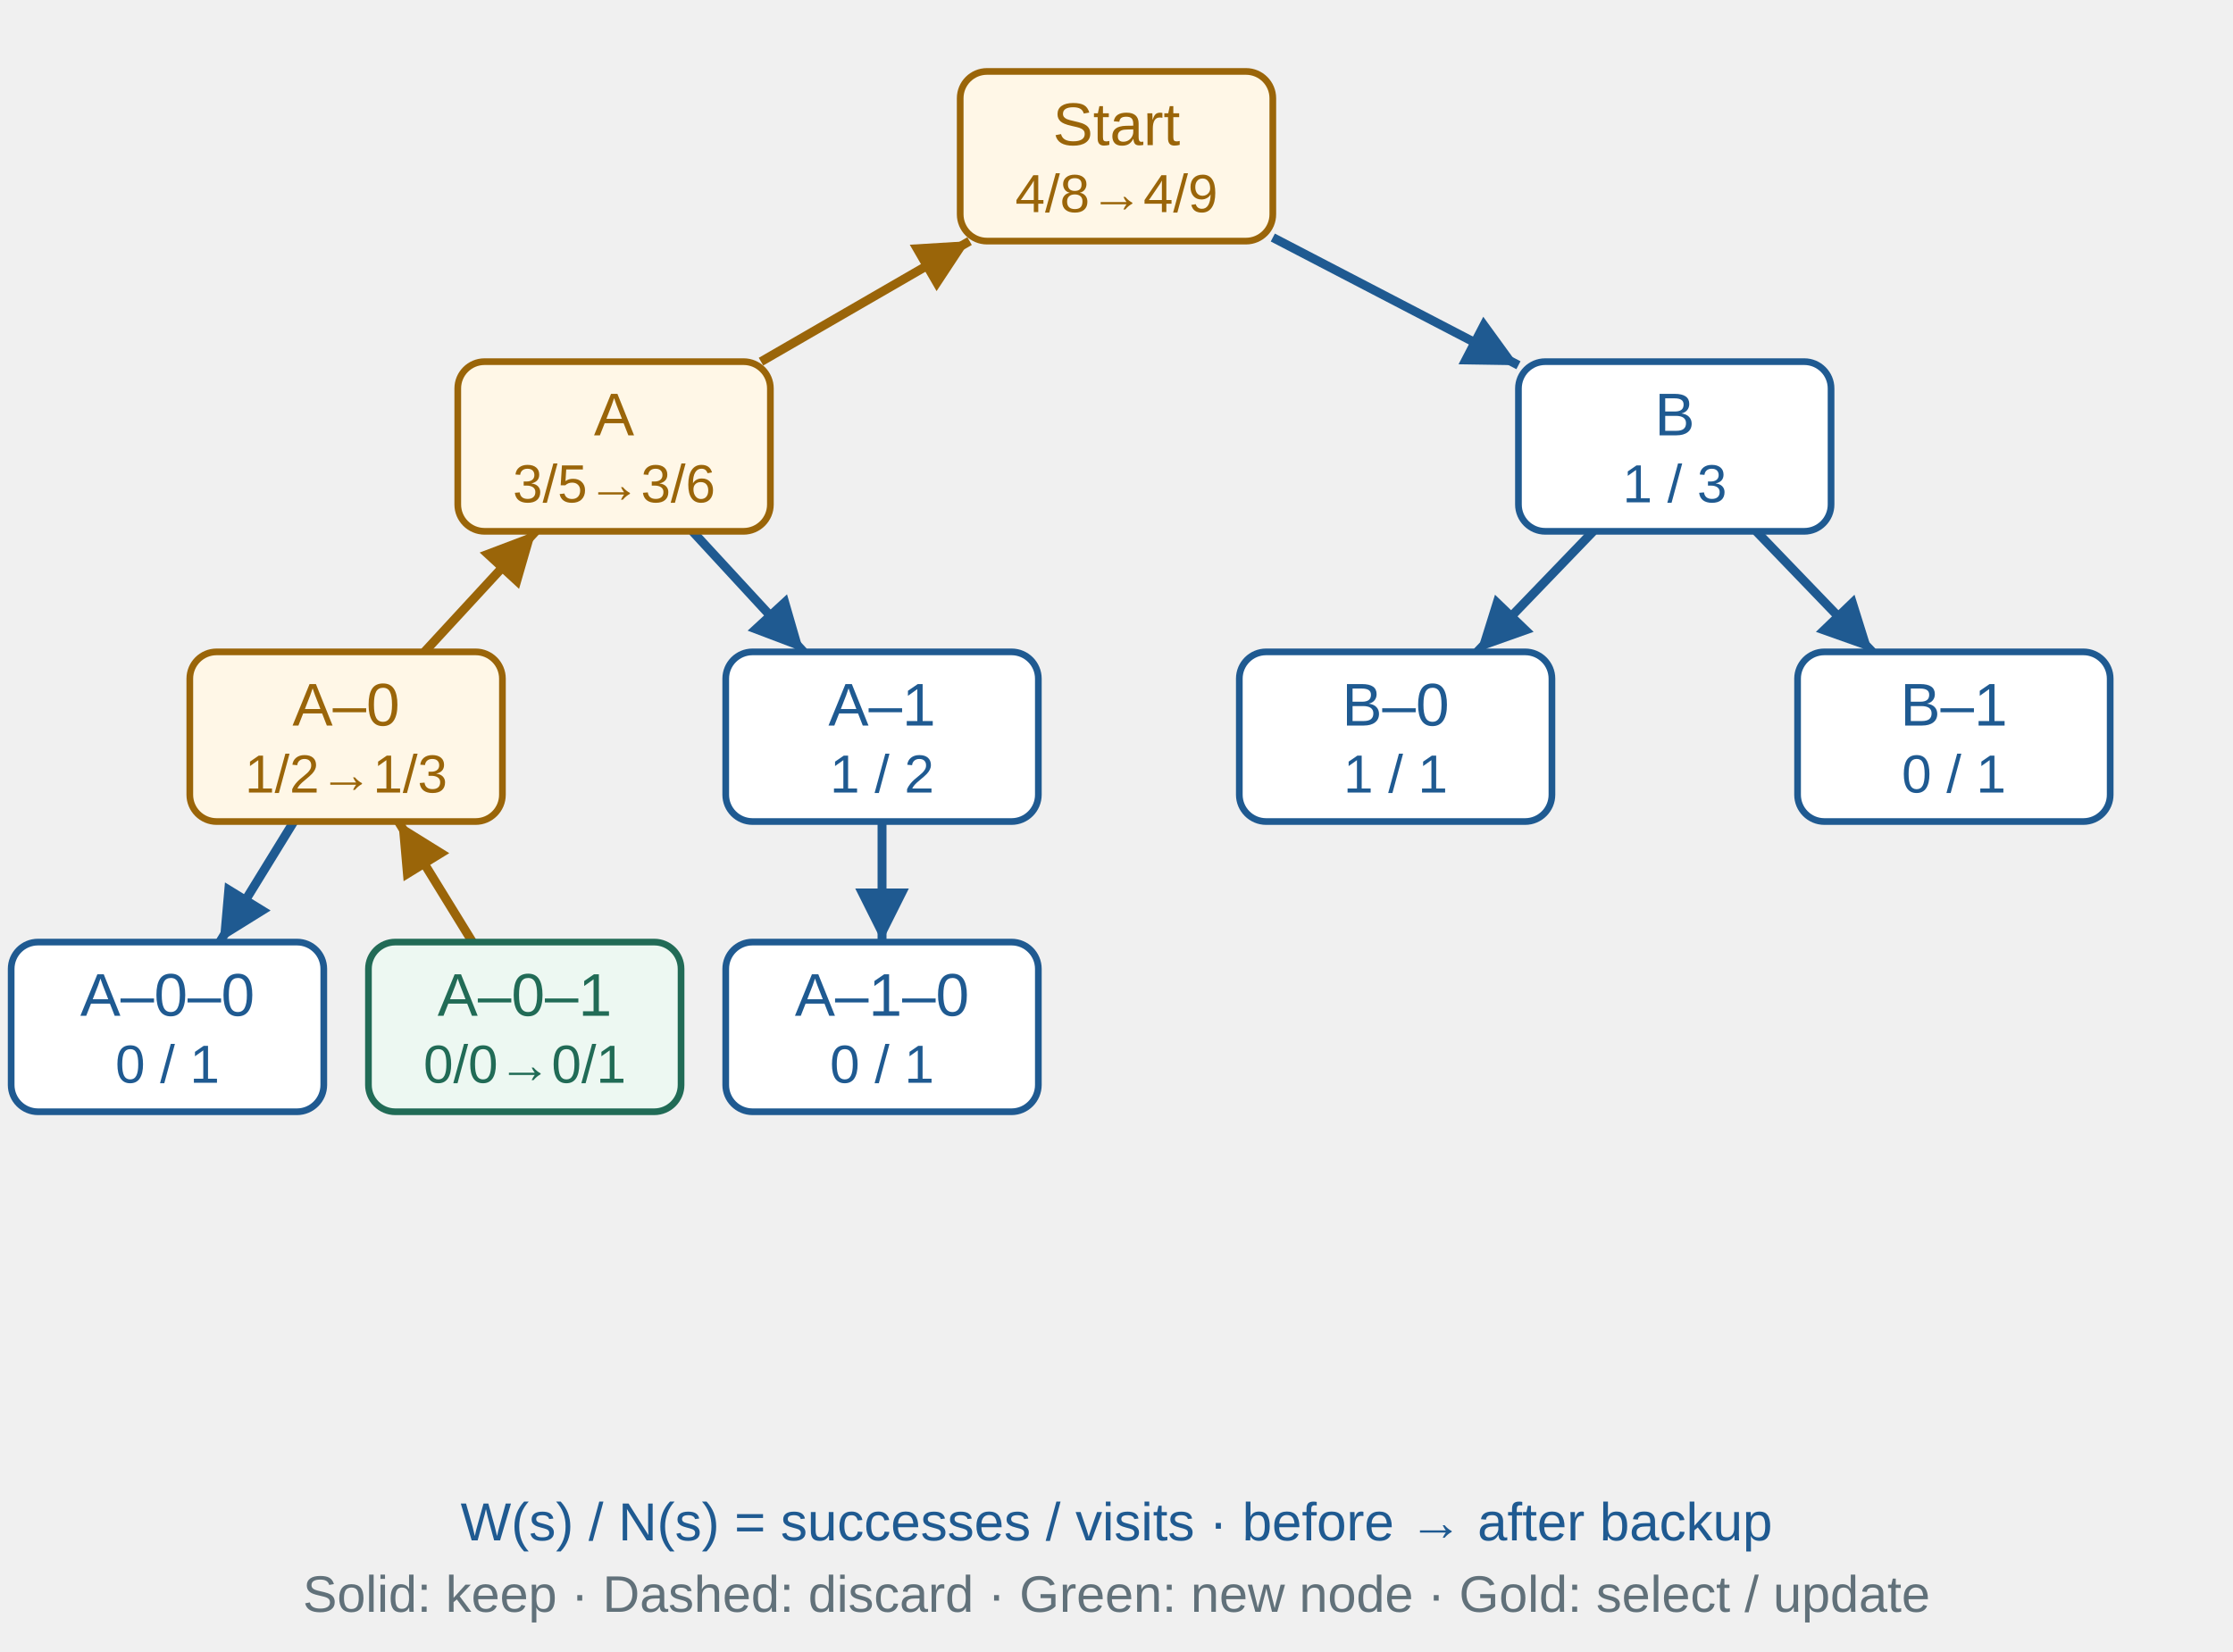
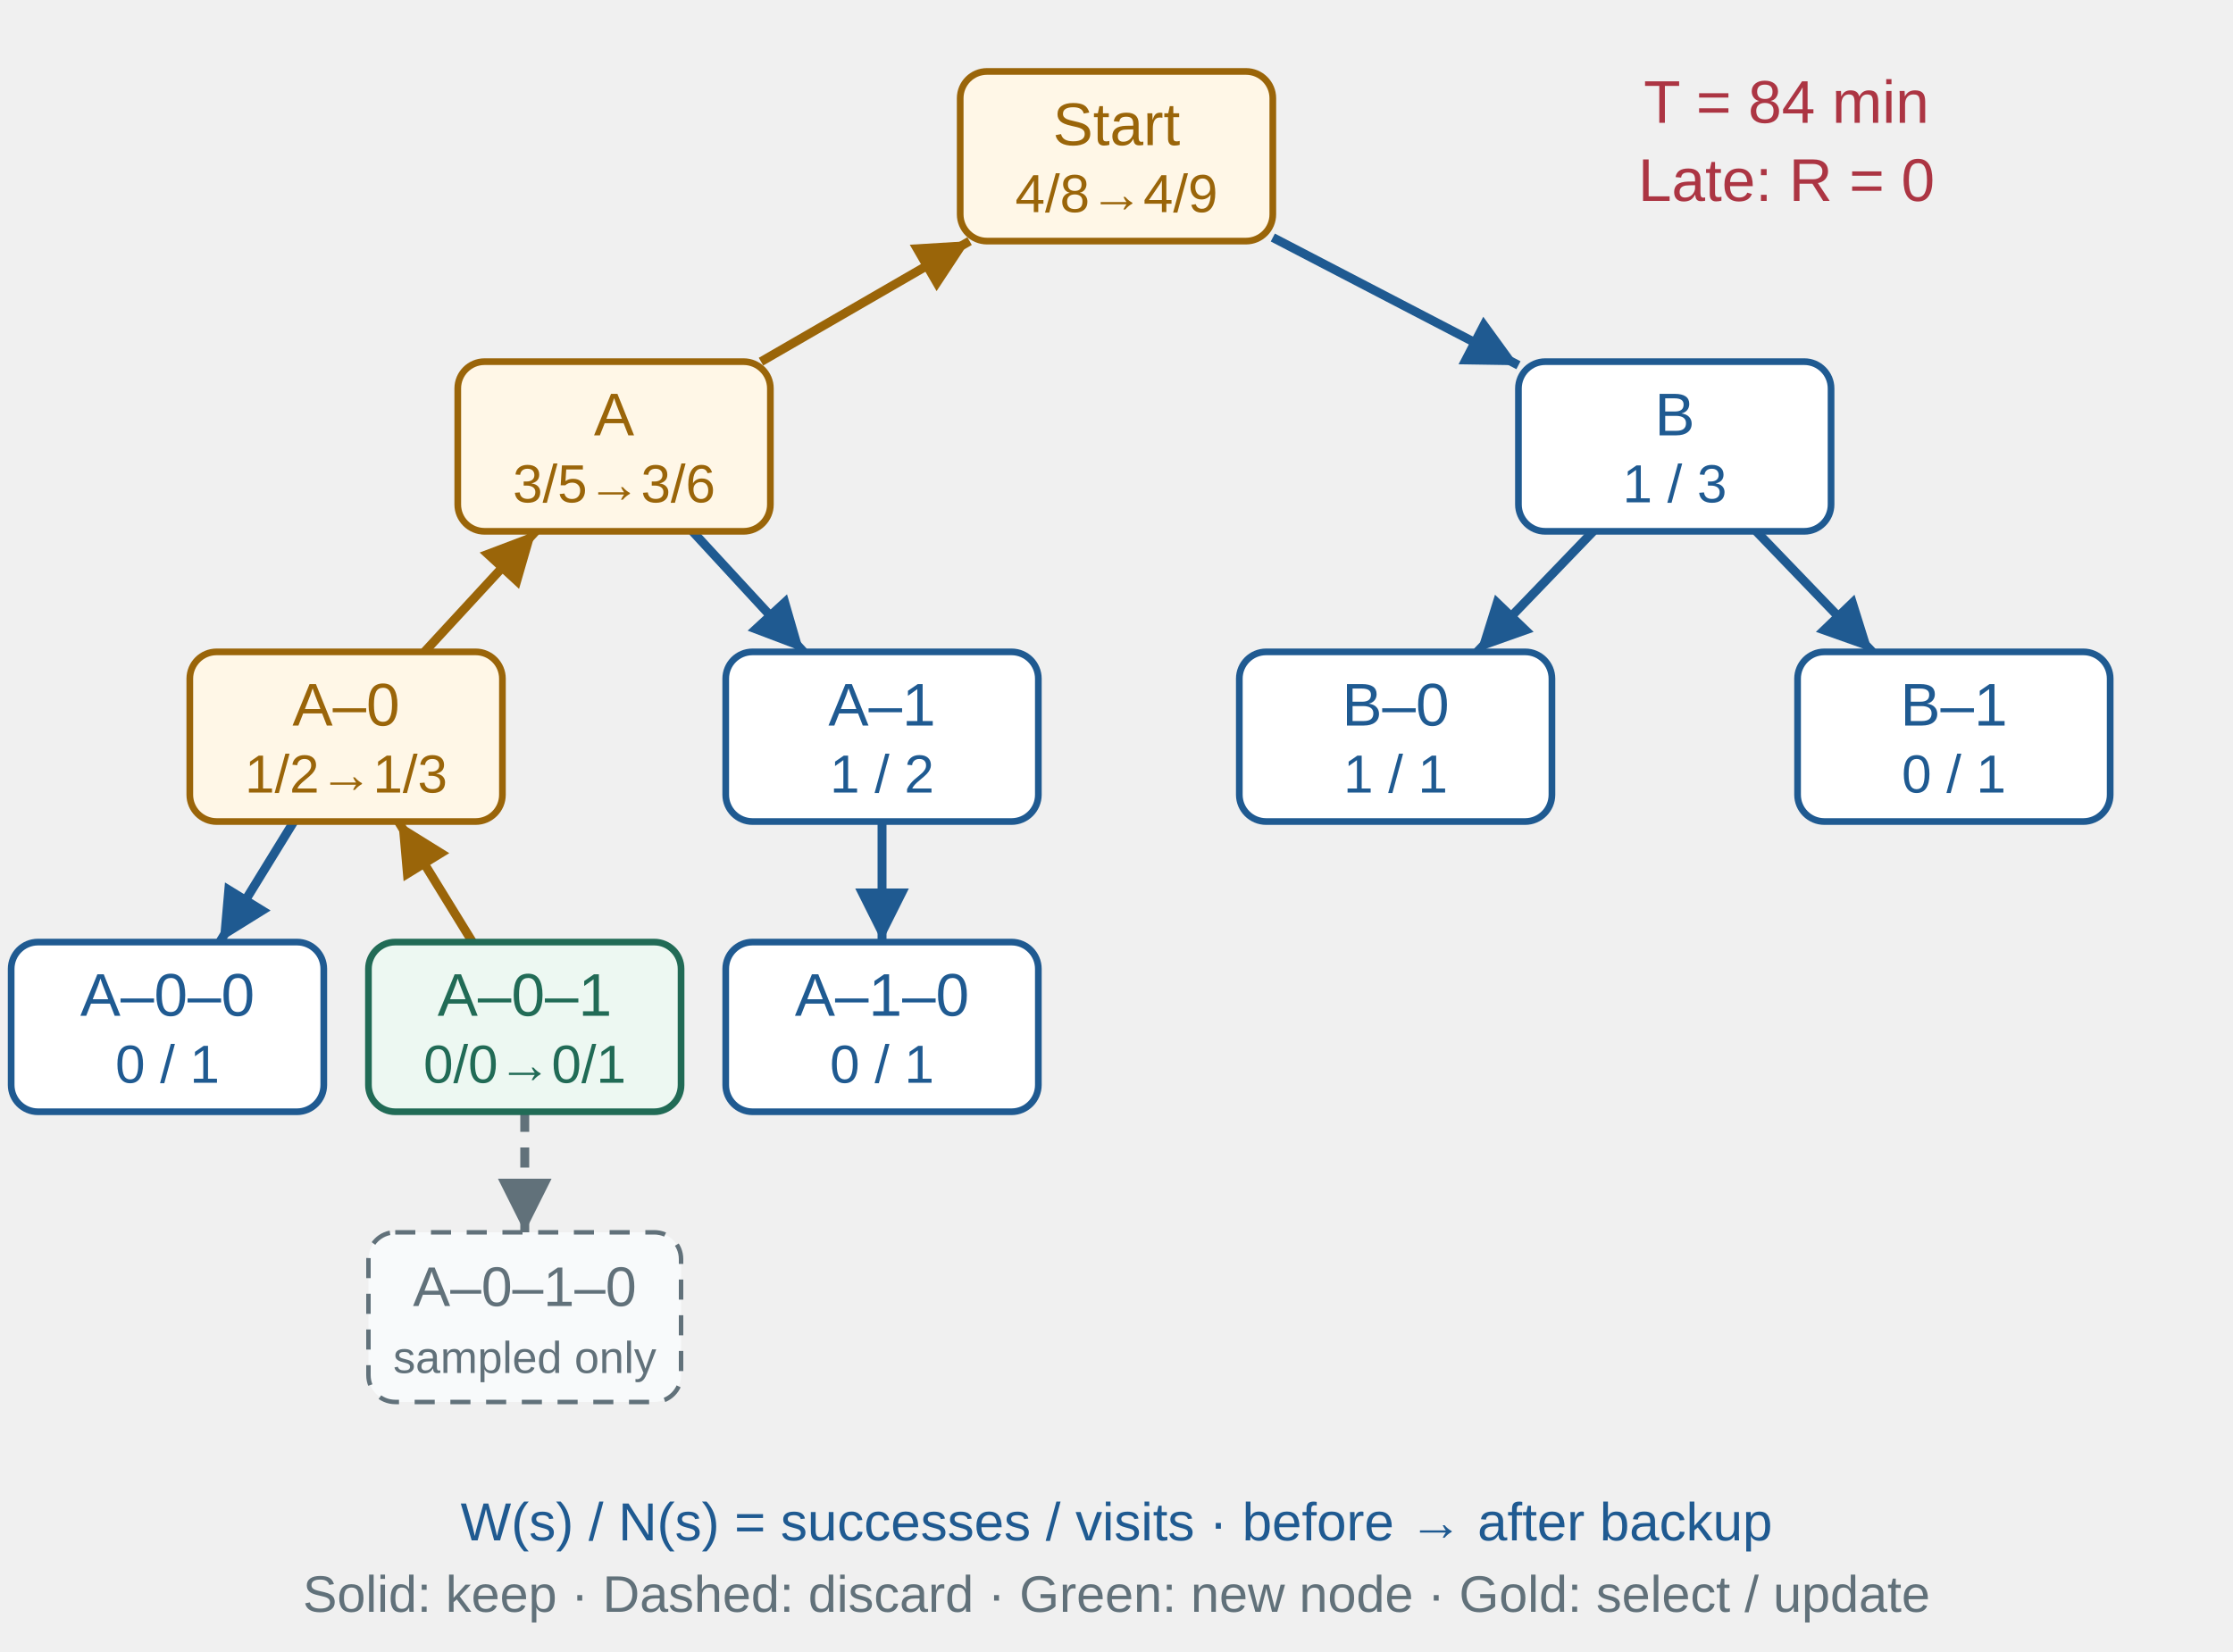
<svg xmlns="http://www.w3.org/2000/svg" viewBox="0 0 1000 740" role="img" aria-labelledby="title desc">
  <defs>
    <marker id="blue" viewBox="0 0 10 10" refX="10" refY="5" markerWidth="6" markerHeight="6" orient="auto-start-reverse">
      <path d="M0 0 L10 5 L0 10 Z" fill="#1f5a91" />
    </marker>
    <marker id="gold" viewBox="0 0 10 10" refX="10" refY="5" markerWidth="6" markerHeight="6" orient="auto-start-reverse">
      <path d="M0 0 L10 5 L0 10 Z" fill="#9a6509" />
    </marker>
    <marker id="green" viewBox="0 0 10 10" refX="10" refY="5" markerWidth="6" markerHeight="6" orient="auto-start-reverse">
      <path d="M0 0 L10 5 L0 10 Z" fill="#216b56" />
    </marker>
    <marker id="red" viewBox="0 0 10 10" refX="10" refY="5" markerWidth="6" markerHeight="6" orient="auto-start-reverse">
      <path d="M0 0 L10 5 L0 10 Z" fill="#ac3543" />
    </marker>
    <marker id="gray" viewBox="0 0 10 10" refX="10" refY="5" markerWidth="6" markerHeight="6" orient="auto-start-reverse">
      <path d="M0 0 L10 5 L0 10 Z" fill="#61717a" />
    </marker>
  </defs>
  <g font-family="Arial, sans-serif" text-anchor="middle">
    <path d="M340.8 162.0 L434.2 108.0" fill="none" stroke="#9a6509" stroke-width="4" marker-end="url(#gold)" />
    <path d="M570.0 106.4 L680.0 163.6" fill="none" stroke="#1f5a91" stroke-width="4" marker-end="url(#blue)" />
    <path d="M190.1 292.0 L239.9 238.0" fill="none" stroke="#9a6509" stroke-width="4" marker-end="url(#gold)" />
    <path d="M310.1 238.0 L359.9 292.0" fill="none" stroke="#1f5a91" stroke-width="4" marker-end="url(#blue)" />
    <path d="M131.6 368.0 L98.4 422.0" fill="none" stroke="#1f5a91" stroke-width="4" marker-end="url(#blue)" />
    <path d="M395.0 368.0 L395.0 422.0" fill="none" stroke="#1f5a91" stroke-width="4" marker-end="url(#blue)" />
    <path d="M713.5 238.0 L661.5 292.0" fill="none" stroke="#1f5a91" stroke-width="4" marker-end="url(#blue)" />
    <path d="M786.5 238.0 L838.5 292.0" fill="none" stroke="#1f5a91" stroke-width="4" marker-end="url(#blue)" />
    <path d="M211.6 422.0 L178.4 368.0" fill="none" stroke="#9a6509" stroke-width="4" marker-end="url(#gold)" />
+     <path d="M235.0 498.0 L235.0 552.0" fill="none" stroke="#61717a" stroke-width="4" stroke-dasharray="9 7" marker-end="url(#gray)" />
    <rect x="430" y="32" width="140" height="76" rx="12" fill="#fff7e7" stroke="#9a6509" stroke-width="3" />
    <text x="500" y="65" font-size="27" fill="#9a6509">Start</text>
    <text x="500" y="95" font-size="24" fill="#9a6509">4/8→4/9</text>
    <rect x="205" y="162" width="140" height="76" rx="12" fill="#fff7e7" stroke="#9a6509" stroke-width="3" />
    <text x="275" y="195" font-size="27" fill="#9a6509">A</text>
    <text x="275" y="225" font-size="24" fill="#9a6509">3/5→3/6</text>
    <rect x="680" y="162" width="140" height="76" rx="12" fill="white" stroke="#1f5a91" stroke-width="3" />
    <text x="750" y="195" font-size="27" fill="#1f5a91">B</text>
    <text x="750" y="225" font-size="24" fill="#1f5a91">1 / 3</text>
    <rect x="85" y="292" width="140" height="76" rx="12" fill="#fff7e7" stroke="#9a6509" stroke-width="3" />
    <text x="155" y="325" font-size="27" fill="#9a6509">A–0</text>
    <text x="155" y="355" font-size="24" fill="#9a6509">1/2→1/3</text>
    <rect x="325" y="292" width="140" height="76" rx="12" fill="white" stroke="#1f5a91" stroke-width="3" />
    <text x="395" y="325" font-size="27" fill="#1f5a91">A–1</text>
    <text x="395" y="355" font-size="24" fill="#1f5a91">1 / 2</text>
    <rect x="5" y="422" width="140" height="76" rx="12" fill="white" stroke="#1f5a91" stroke-width="3" />
    <text x="75" y="455" font-size="27" fill="#1f5a91">A–0–0</text>
    <text x="75" y="485" font-size="24" fill="#1f5a91">0 / 1</text>
    <rect x="325" y="422" width="140" height="76" rx="12" fill="white" stroke="#1f5a91" stroke-width="3" />
    <text x="395" y="455" font-size="27" fill="#1f5a91">A–1–0</text>
    <text x="395" y="485" font-size="24" fill="#1f5a91">0 / 1</text>
    <rect x="555" y="292" width="140" height="76" rx="12" fill="white" stroke="#1f5a91" stroke-width="3" />
    <text x="625" y="325" font-size="27" fill="#1f5a91">B–0</text>
    <text x="625" y="355" font-size="24" fill="#1f5a91">1 / 1</text>
    <rect x="805" y="292" width="140" height="76" rx="12" fill="white" stroke="#1f5a91" stroke-width="3" />
    <text x="875" y="325" font-size="27" fill="#1f5a91">B–1</text>
    <text x="875" y="355" font-size="24" fill="#1f5a91">0 / 1</text>
    <rect x="165" y="422" width="140" height="76" rx="12" fill="#edf8f2" stroke="#216b56" stroke-width="3" />
    <text x="235" y="455" font-size="27" fill="#216b56">A–0–1</text>
    <text x="235" y="485" font-size="24" fill="#216b56">0/0→0/1</text>
+     <rect x="165" y="552" width="140" height="76" rx="12" fill="#f8fafb" stroke="#61717a" stroke-width="2" stroke-dasharray="9 7" />
+     <text x="235" y="585" font-size="25" fill="#61717a">A–0–1–0</text>
+     <text x="235" y="615" font-size="20" fill="#61717a">sampled only</text>
+     <text x="800" y="55" font-size="27" fill="#ac3543">T = 84 min</text>
+     <text x="800" y="90" font-size="27" fill="#ac3543">Late: R = 0</text>
    <text x="500" y="690" font-size="24" fill="#1f5a91">W(s) / N(s) = successes / visits · before → after backup</text>
    <text x="500" y="722" font-size="23" fill="#61717a">Solid: keep · Dashed: discard · Green: new node · Gold: select / update</text>
  </g>
</svg>
